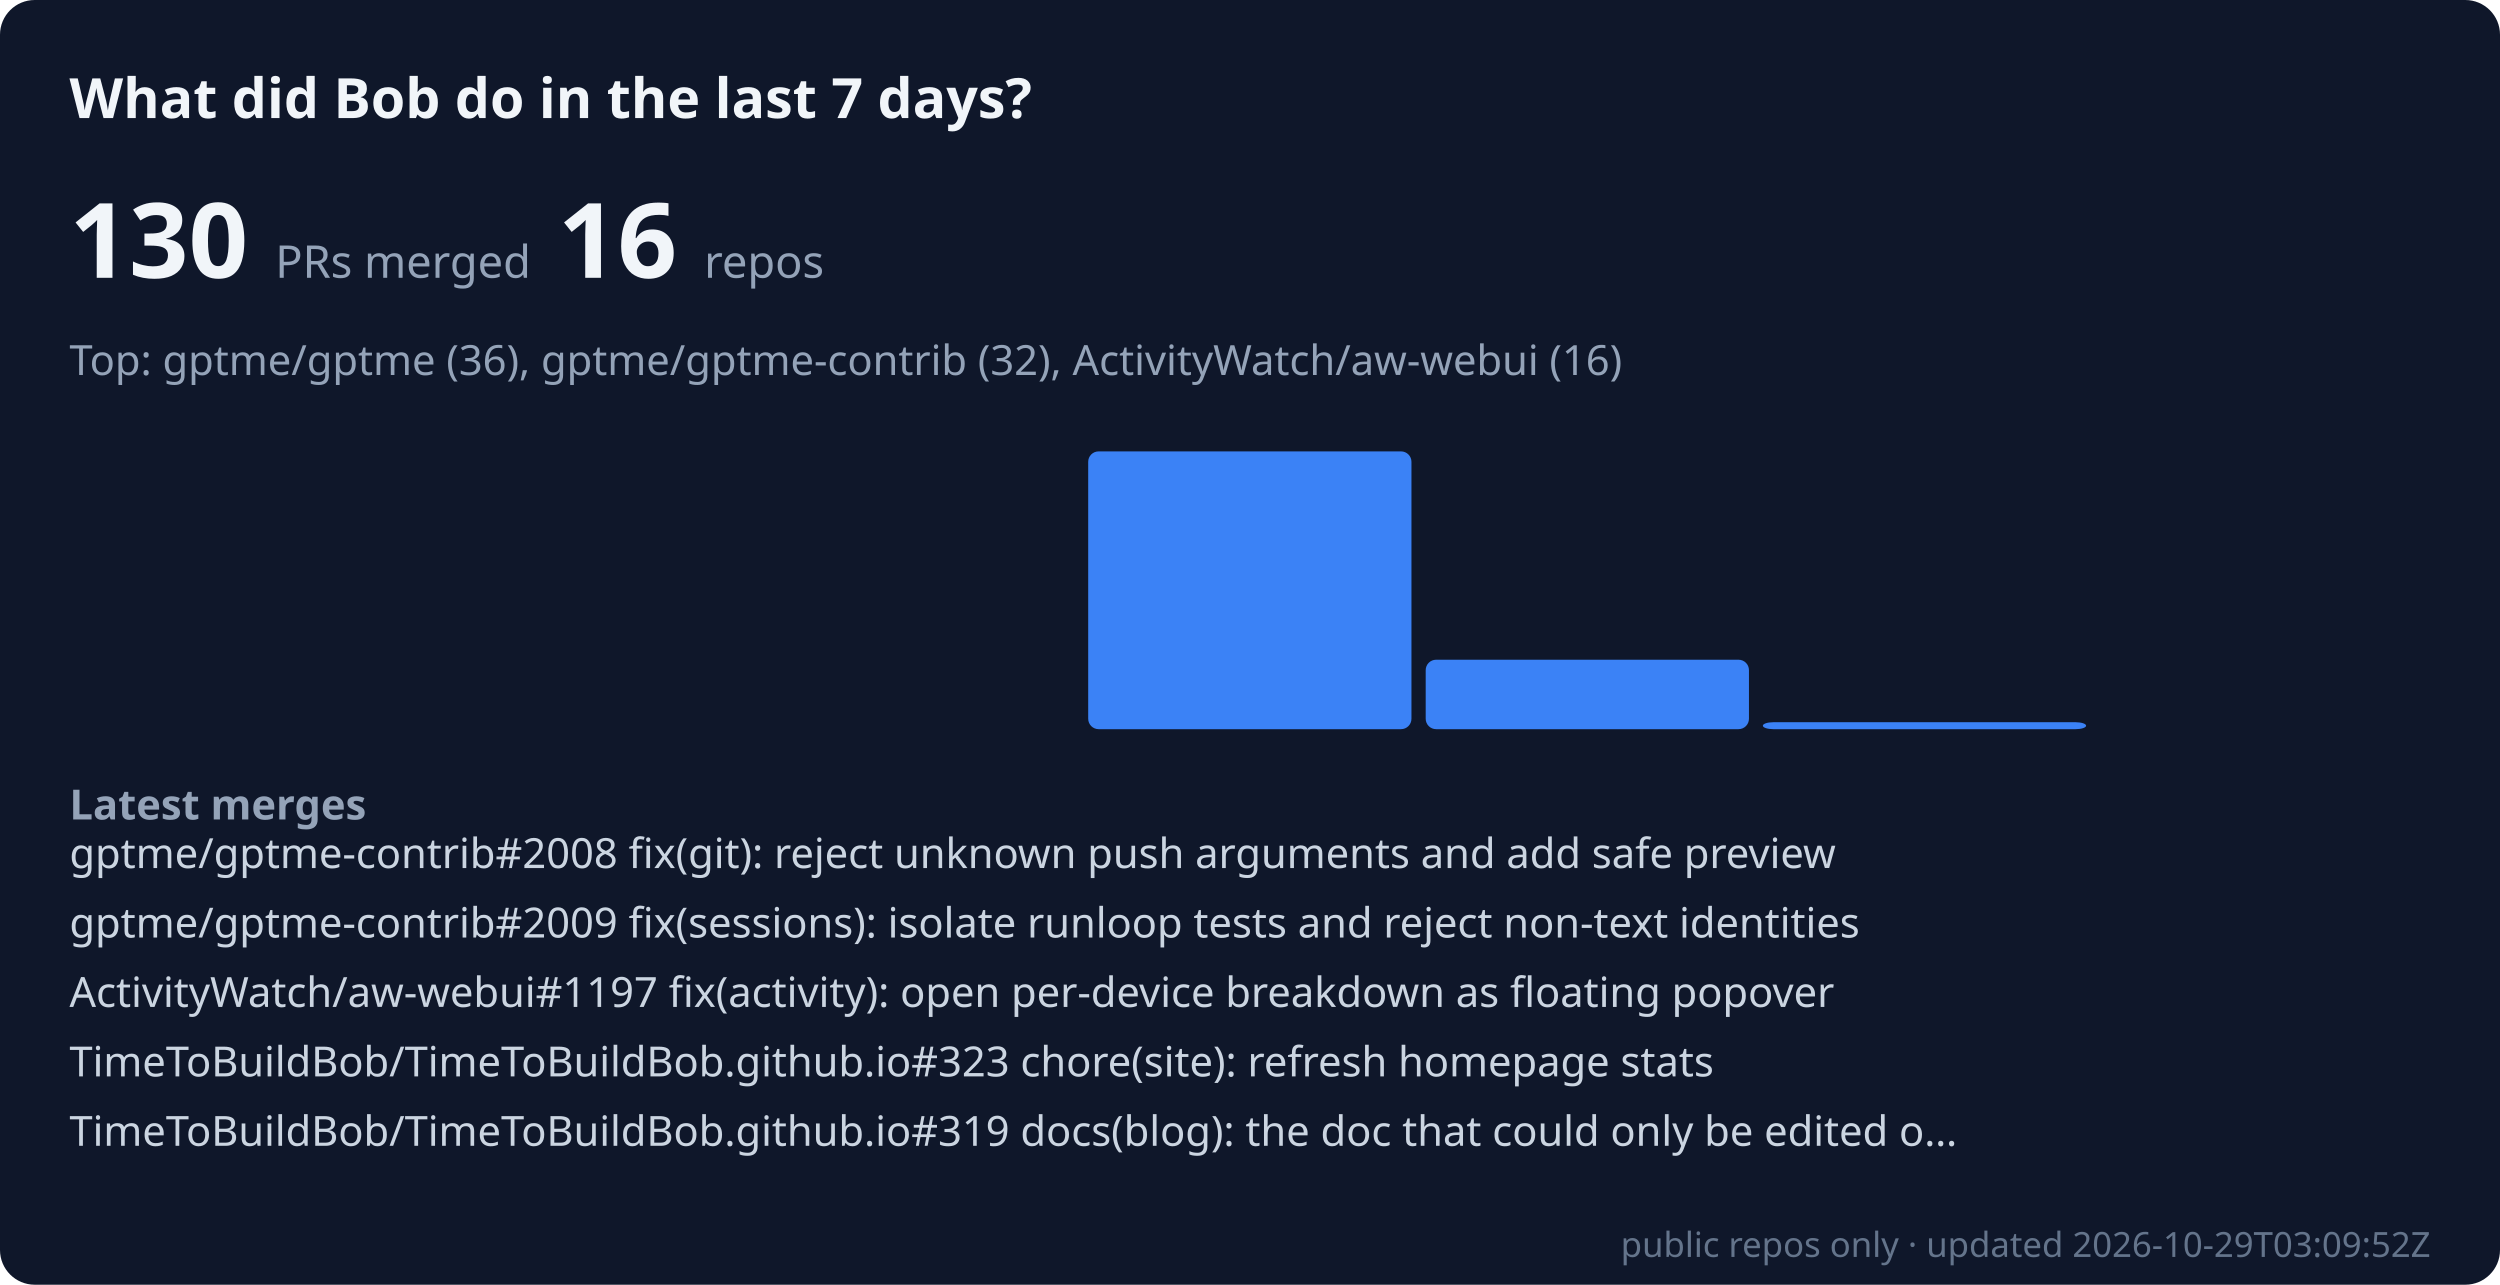
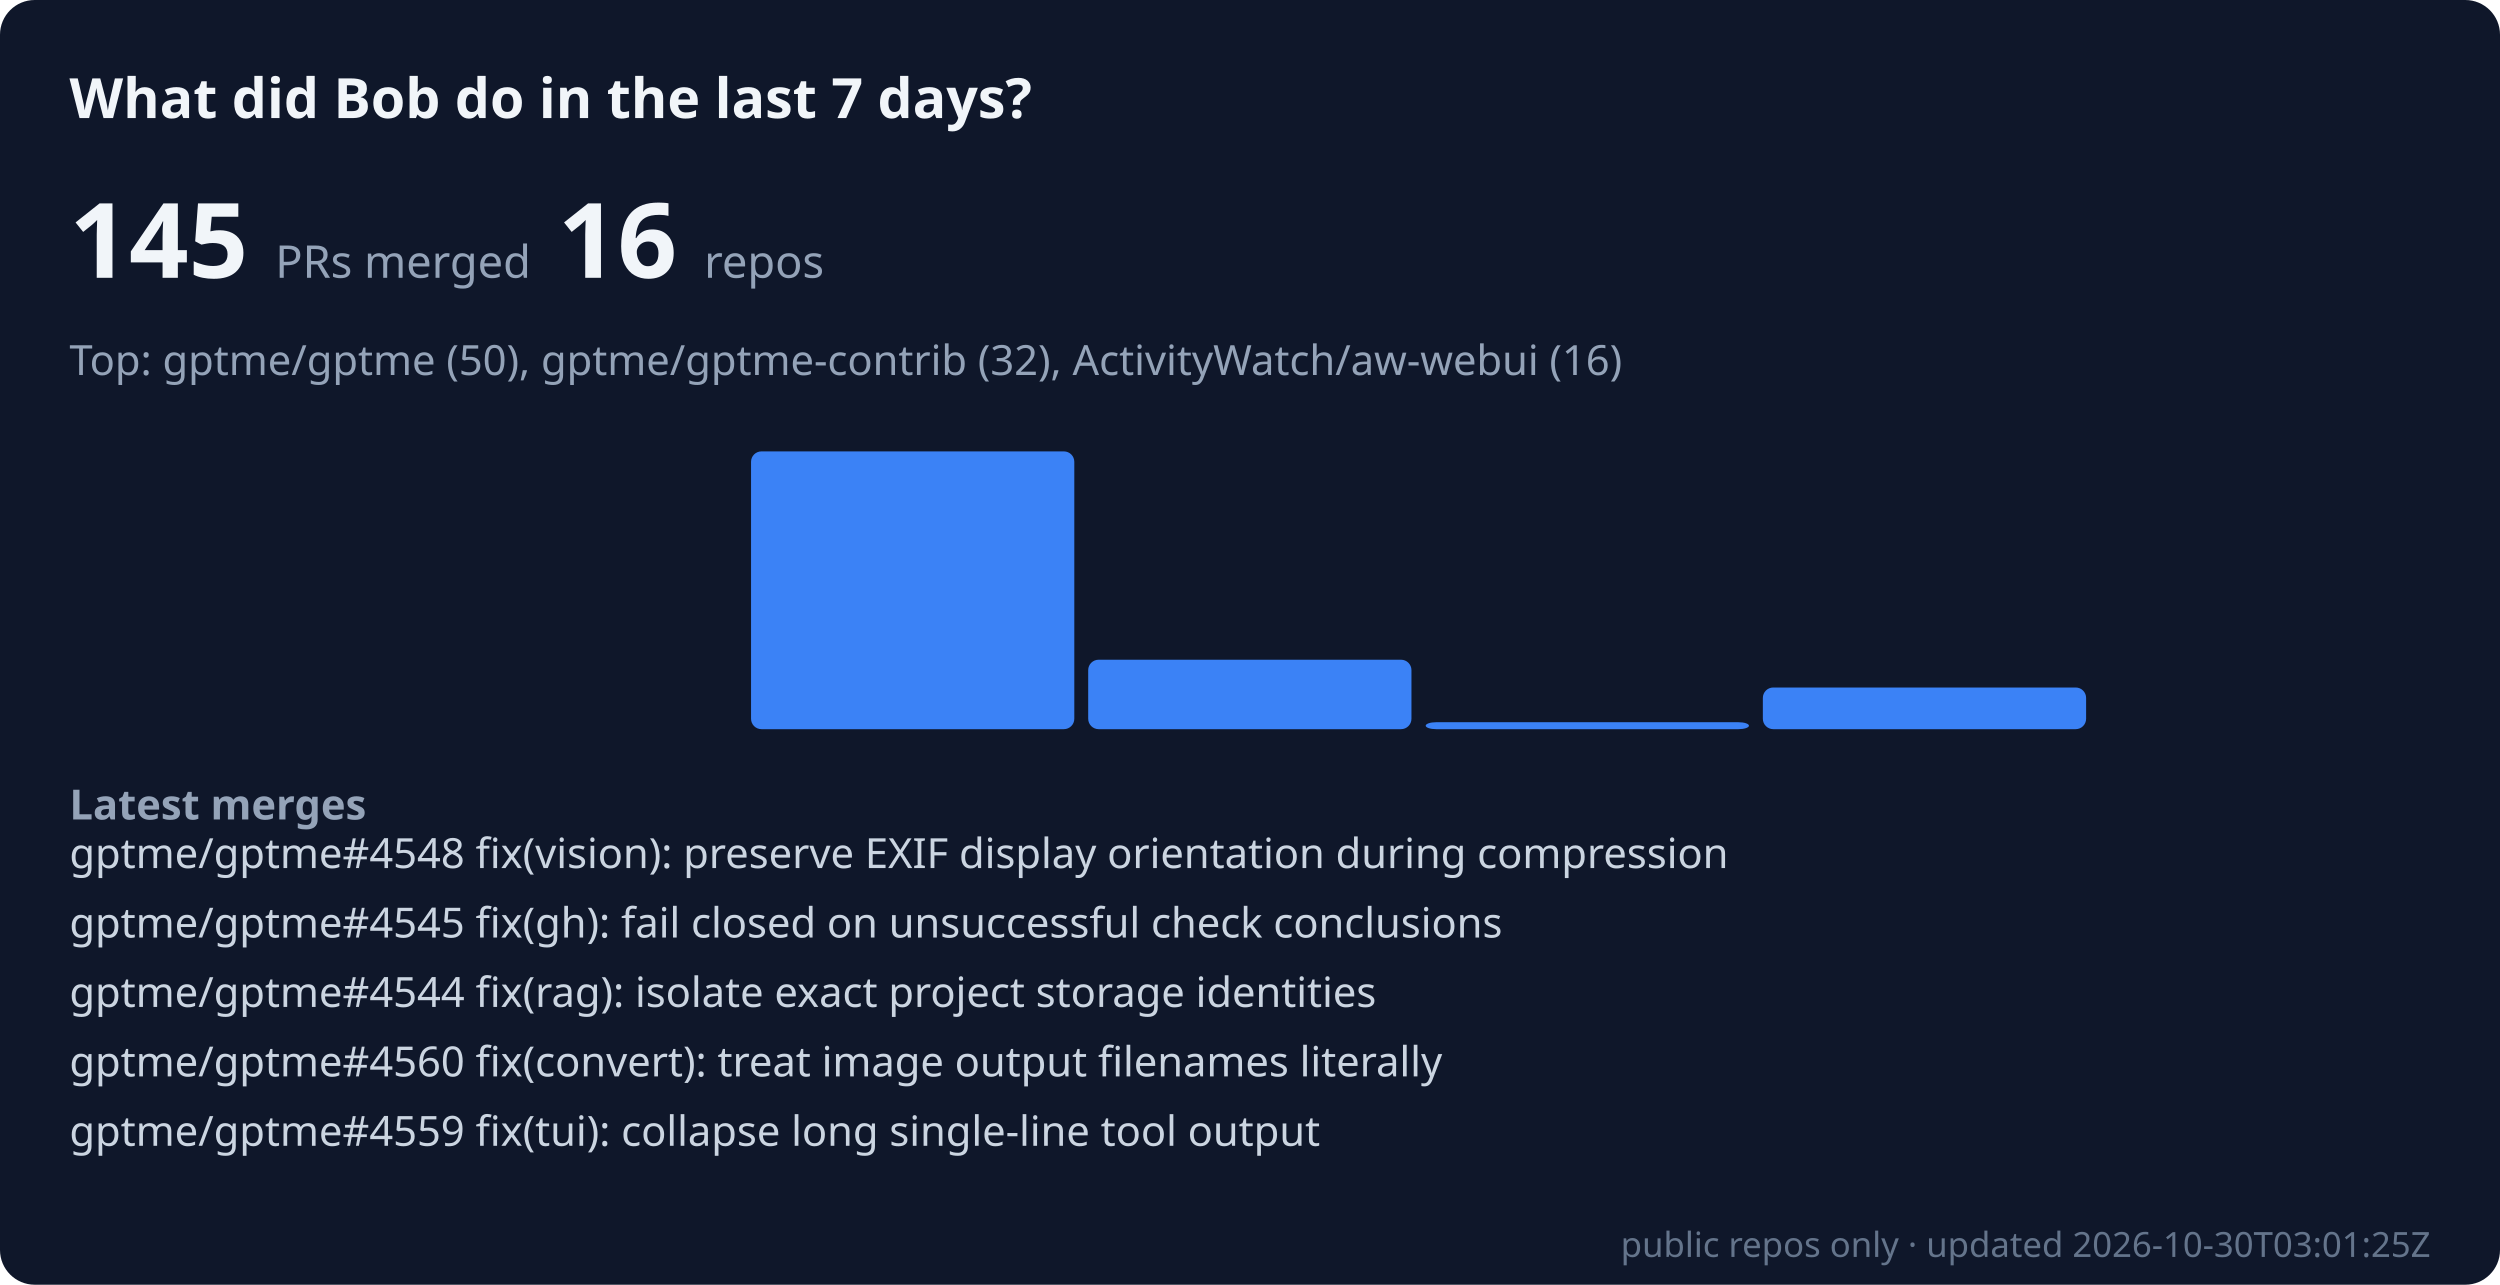
- <svg xmlns="http://www.w3.org/2000/svg" viewBox="0 0 720 370" width="100%" role="img" aria-label="Bob merged 130 public PRs across 16 repos in the last 7 days" font-family="system-ui, sans-serif">
+ <svg xmlns="http://www.w3.org/2000/svg" viewBox="0 0 720 370" width="100%" role="img" aria-label="Bob merged 145 public PRs across 16 repos in the last 7 days" font-family="system-ui, sans-serif">
  <rect width="720" height="370" rx="10" fill="#0f172a" />
  <text x="20" y="34" font-size="16" font-weight="600" fill="#f1f5f9">What did Bob do in the last 7 days?</text>
-   <text x="20" y="80" font-size="30" font-weight="700" fill="#f1f5f9">130 <tspan font-size="13" font-weight="400" fill="#94a3b8">PRs merged</tspan>  16 <tspan font-size="13" font-weight="400" fill="#94a3b8">repos</tspan>
+   <text x="20" y="80" font-size="30" font-weight="700" fill="#f1f5f9">145 <tspan font-size="13" font-weight="400" fill="#94a3b8">PRs merged</tspan>  16 <tspan font-size="13" font-weight="400" fill="#94a3b8">repos</tspan>
  </text>
-   <text x="20" y="108" font-size="12" fill="#94a3b8">Top: gptme/gptme (36), gptme/gptme-contrib (32), ActivityWatch/aw-webui (16)</text>
+   <text x="20" y="108" font-size="12" fill="#94a3b8">Top: gptme/gptme (50), gptme/gptme-contrib (32), ActivityWatch/aw-webui (16)</text>
  <rect x="22.0" y="210" width="93.1" height="0" rx="3" fill="#3b82f6" />
  <rect x="119.1" y="210" width="93.1" height="0" rx="3" fill="#3b82f6" />
-   <rect x="216.3" y="210" width="93.1" height="0" rx="3" fill="#3b82f6" />
-   <rect x="313.4" y="130" width="93.1" height="80" rx="3" fill="#3b82f6" />
-   <rect x="410.6" y="190" width="93.1" height="20" rx="3" fill="#3b82f6" />
-   <rect x="507.7" y="208" width="93.1" height="2" rx="3" fill="#3b82f6" />
+   <rect x="216.3" y="130" width="93.1" height="80" rx="3" fill="#3b82f6" />
+   <rect x="313.4" y="190" width="93.1" height="20" rx="3" fill="#3b82f6" />
+   <rect x="410.6" y="208" width="93.1" height="2" rx="3" fill="#3b82f6" />
+   <rect x="507.7" y="198" width="93.1" height="12" rx="3" fill="#3b82f6" />
  <rect x="604.9" y="210" width="93.1" height="0" rx="3" fill="#3b82f6" />
  <text x="20" y="236" font-size="12" font-weight="600" fill="#94a3b8">Latest merges</text>
-   <text x="20" y="250" font-size="12" fill="#cbd5e1">gptme/gptme-contrib#2008 fix(git): reject unknown push arguments and add safe preview</text>
-   <text x="20" y="270" font-size="12" fill="#cbd5e1">gptme/gptme-contrib#2009 fix(sessions): isolate runloop tests and reject non-text identities</text>
-   <text x="20" y="290" font-size="12" fill="#cbd5e1">ActivityWatch/aw-webui#1197 fix(activity): open per-device breakdown as floating popover</text>
-   <text x="20" y="310" font-size="12" fill="#cbd5e1">TimeToBuildBob/TimeToBuildBob.github.io#323 chore(site): refresh homepage stats</text>
-   <text x="20" y="330" font-size="12" fill="#cbd5e1">TimeToBuildBob/TimeToBuildBob.github.io#319 docs(blog): the doc that could only be edited o…</text>
-   <text x="700" y="362" font-size="10" text-anchor="end" fill="#64748b">public repos only · updated 2026-10-29T03:09:52Z</text>
+   <text x="20" y="250" font-size="12" fill="#cbd5e1">gptme/gptme#4548 fix(vision): preserve EXIF display orientation during compression</text>
+   <text x="20" y="270" font-size="12" fill="#cbd5e1">gptme/gptme#4545 fix(gh): fail closed on unsuccessful check conclusions</text>
+   <text x="20" y="290" font-size="12" fill="#cbd5e1">gptme/gptme#4544 fix(rag): isolate exact project storage identities</text>
+   <text x="20" y="310" font-size="12" fill="#cbd5e1">gptme/gptme#4560 fix(convert): treat image output filenames literally</text>
+   <text x="20" y="330" font-size="12" fill="#cbd5e1">gptme/gptme#4559 fix(tui): collapse long single-line tool output</text>
+   <text x="700" y="362" font-size="10" text-anchor="end" fill="#64748b">public repos only · updated 2026-10-30T03:01:25Z</text>
</svg>
